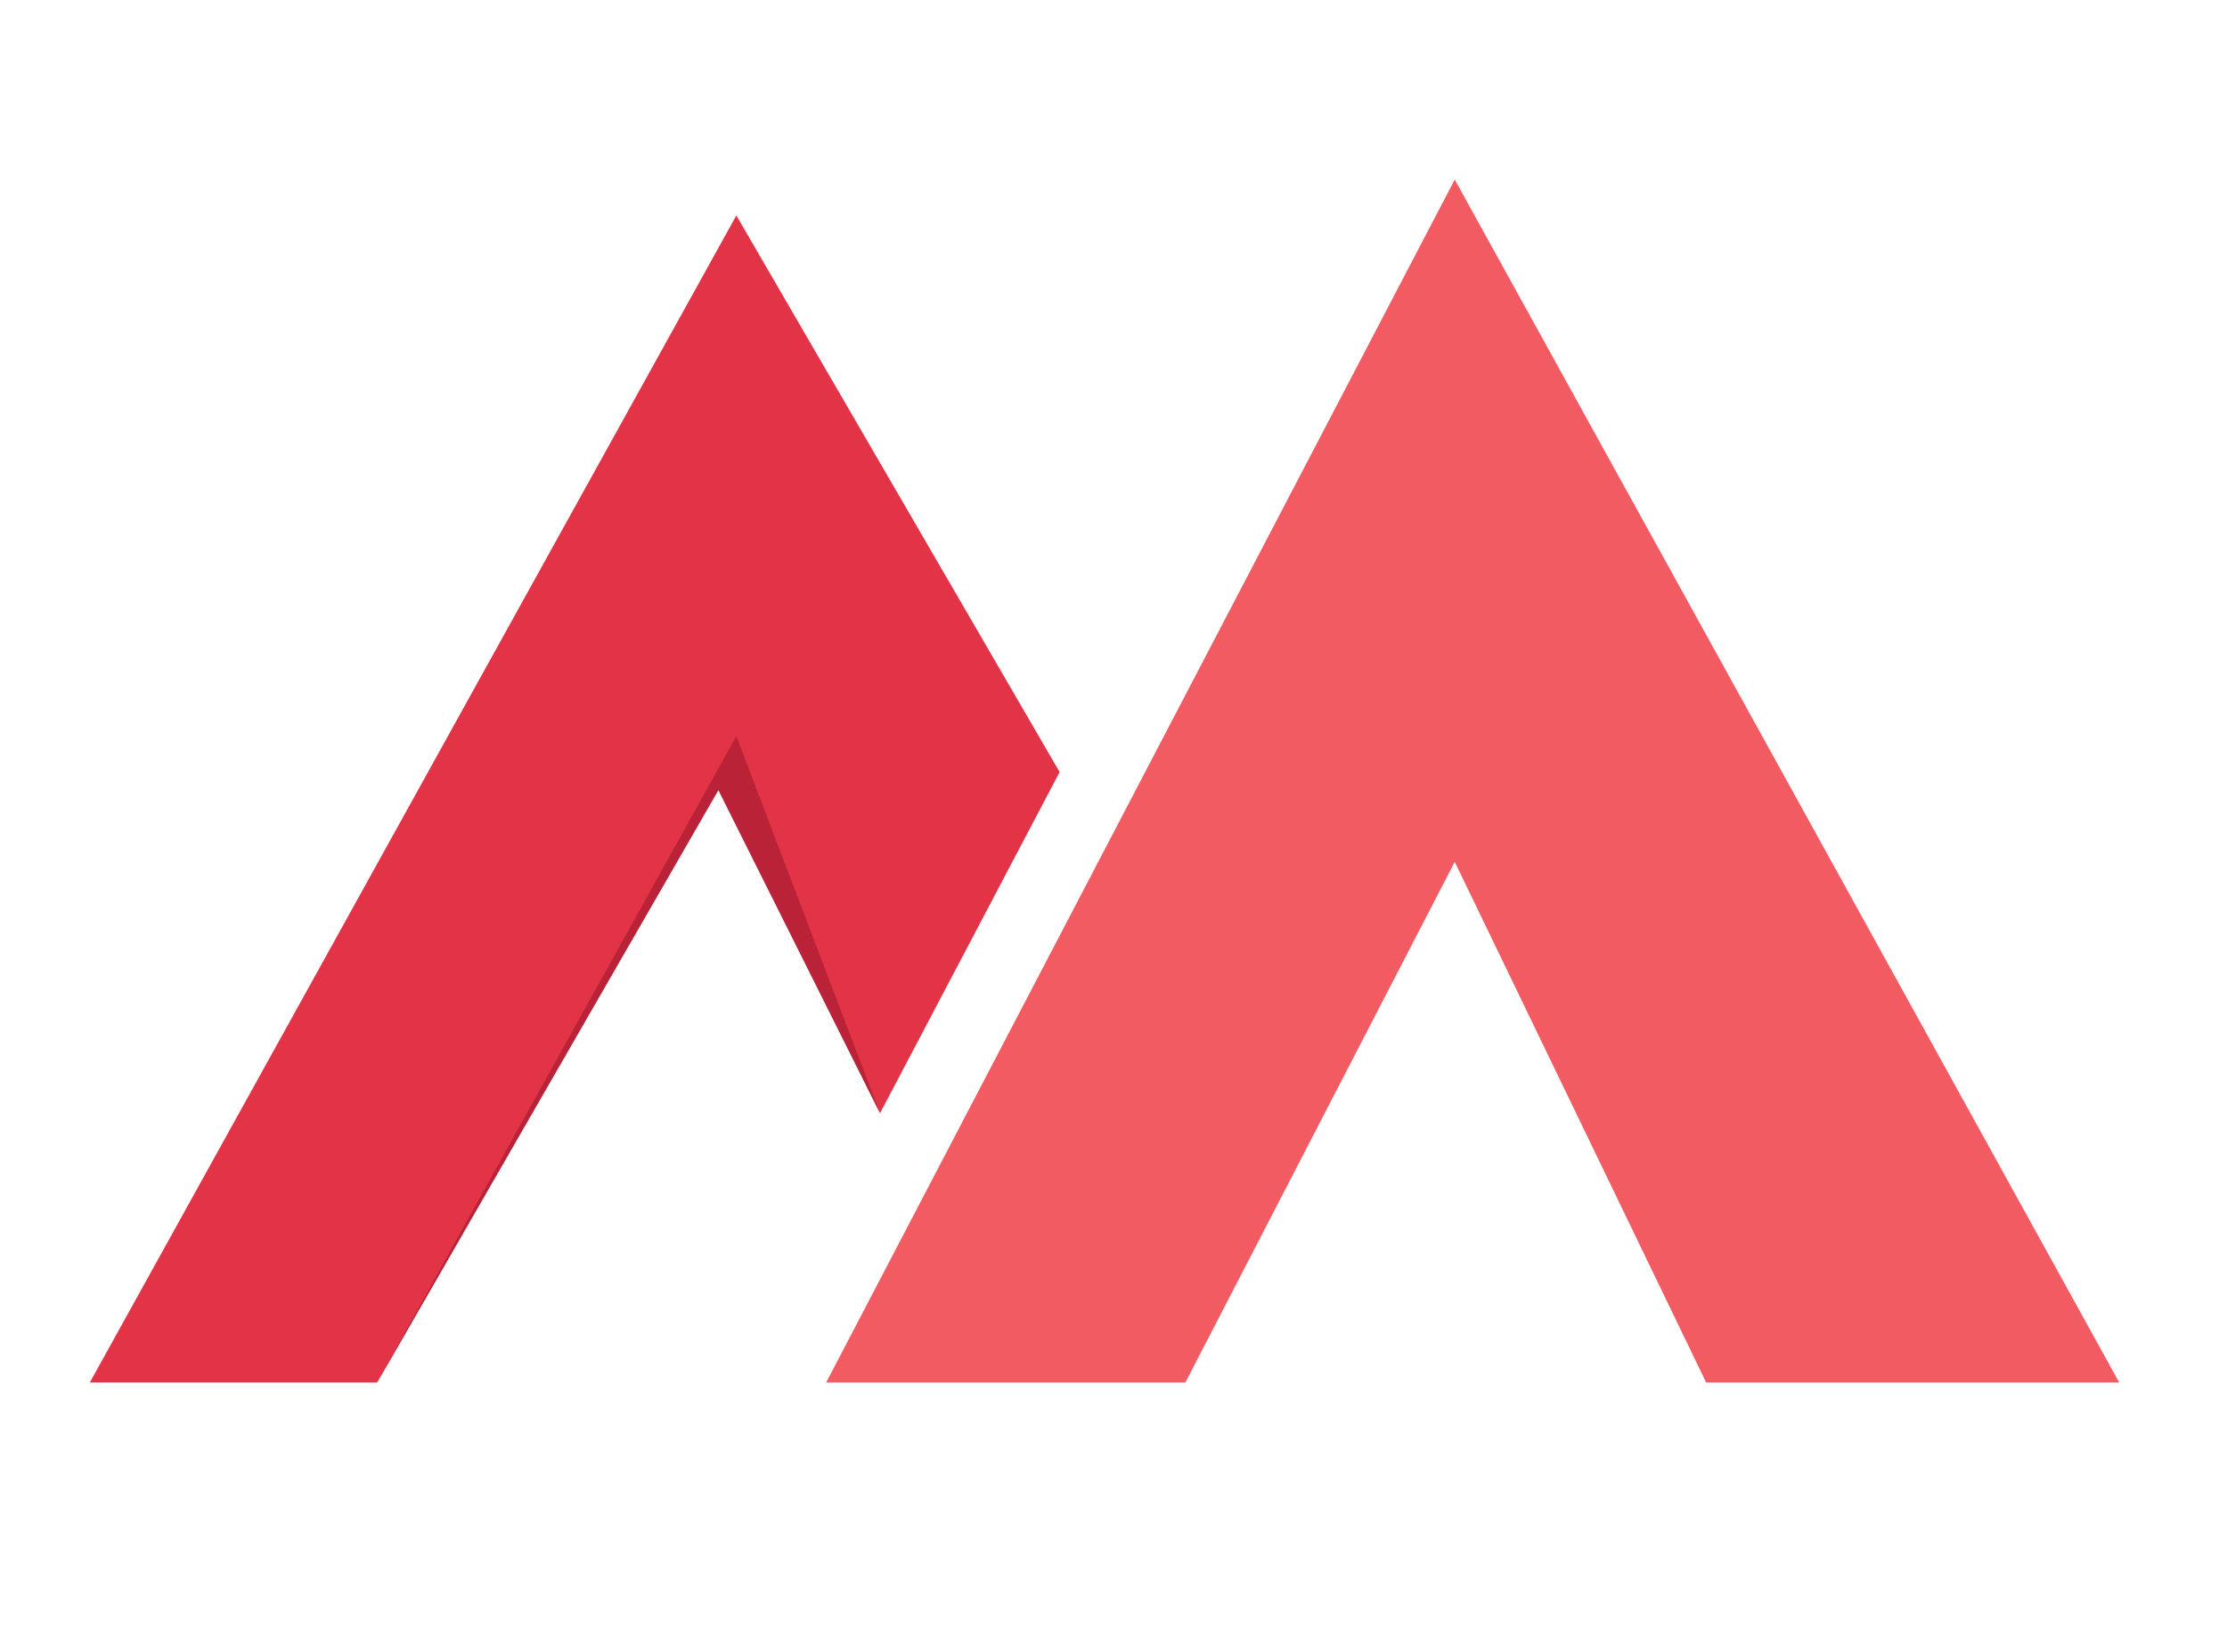
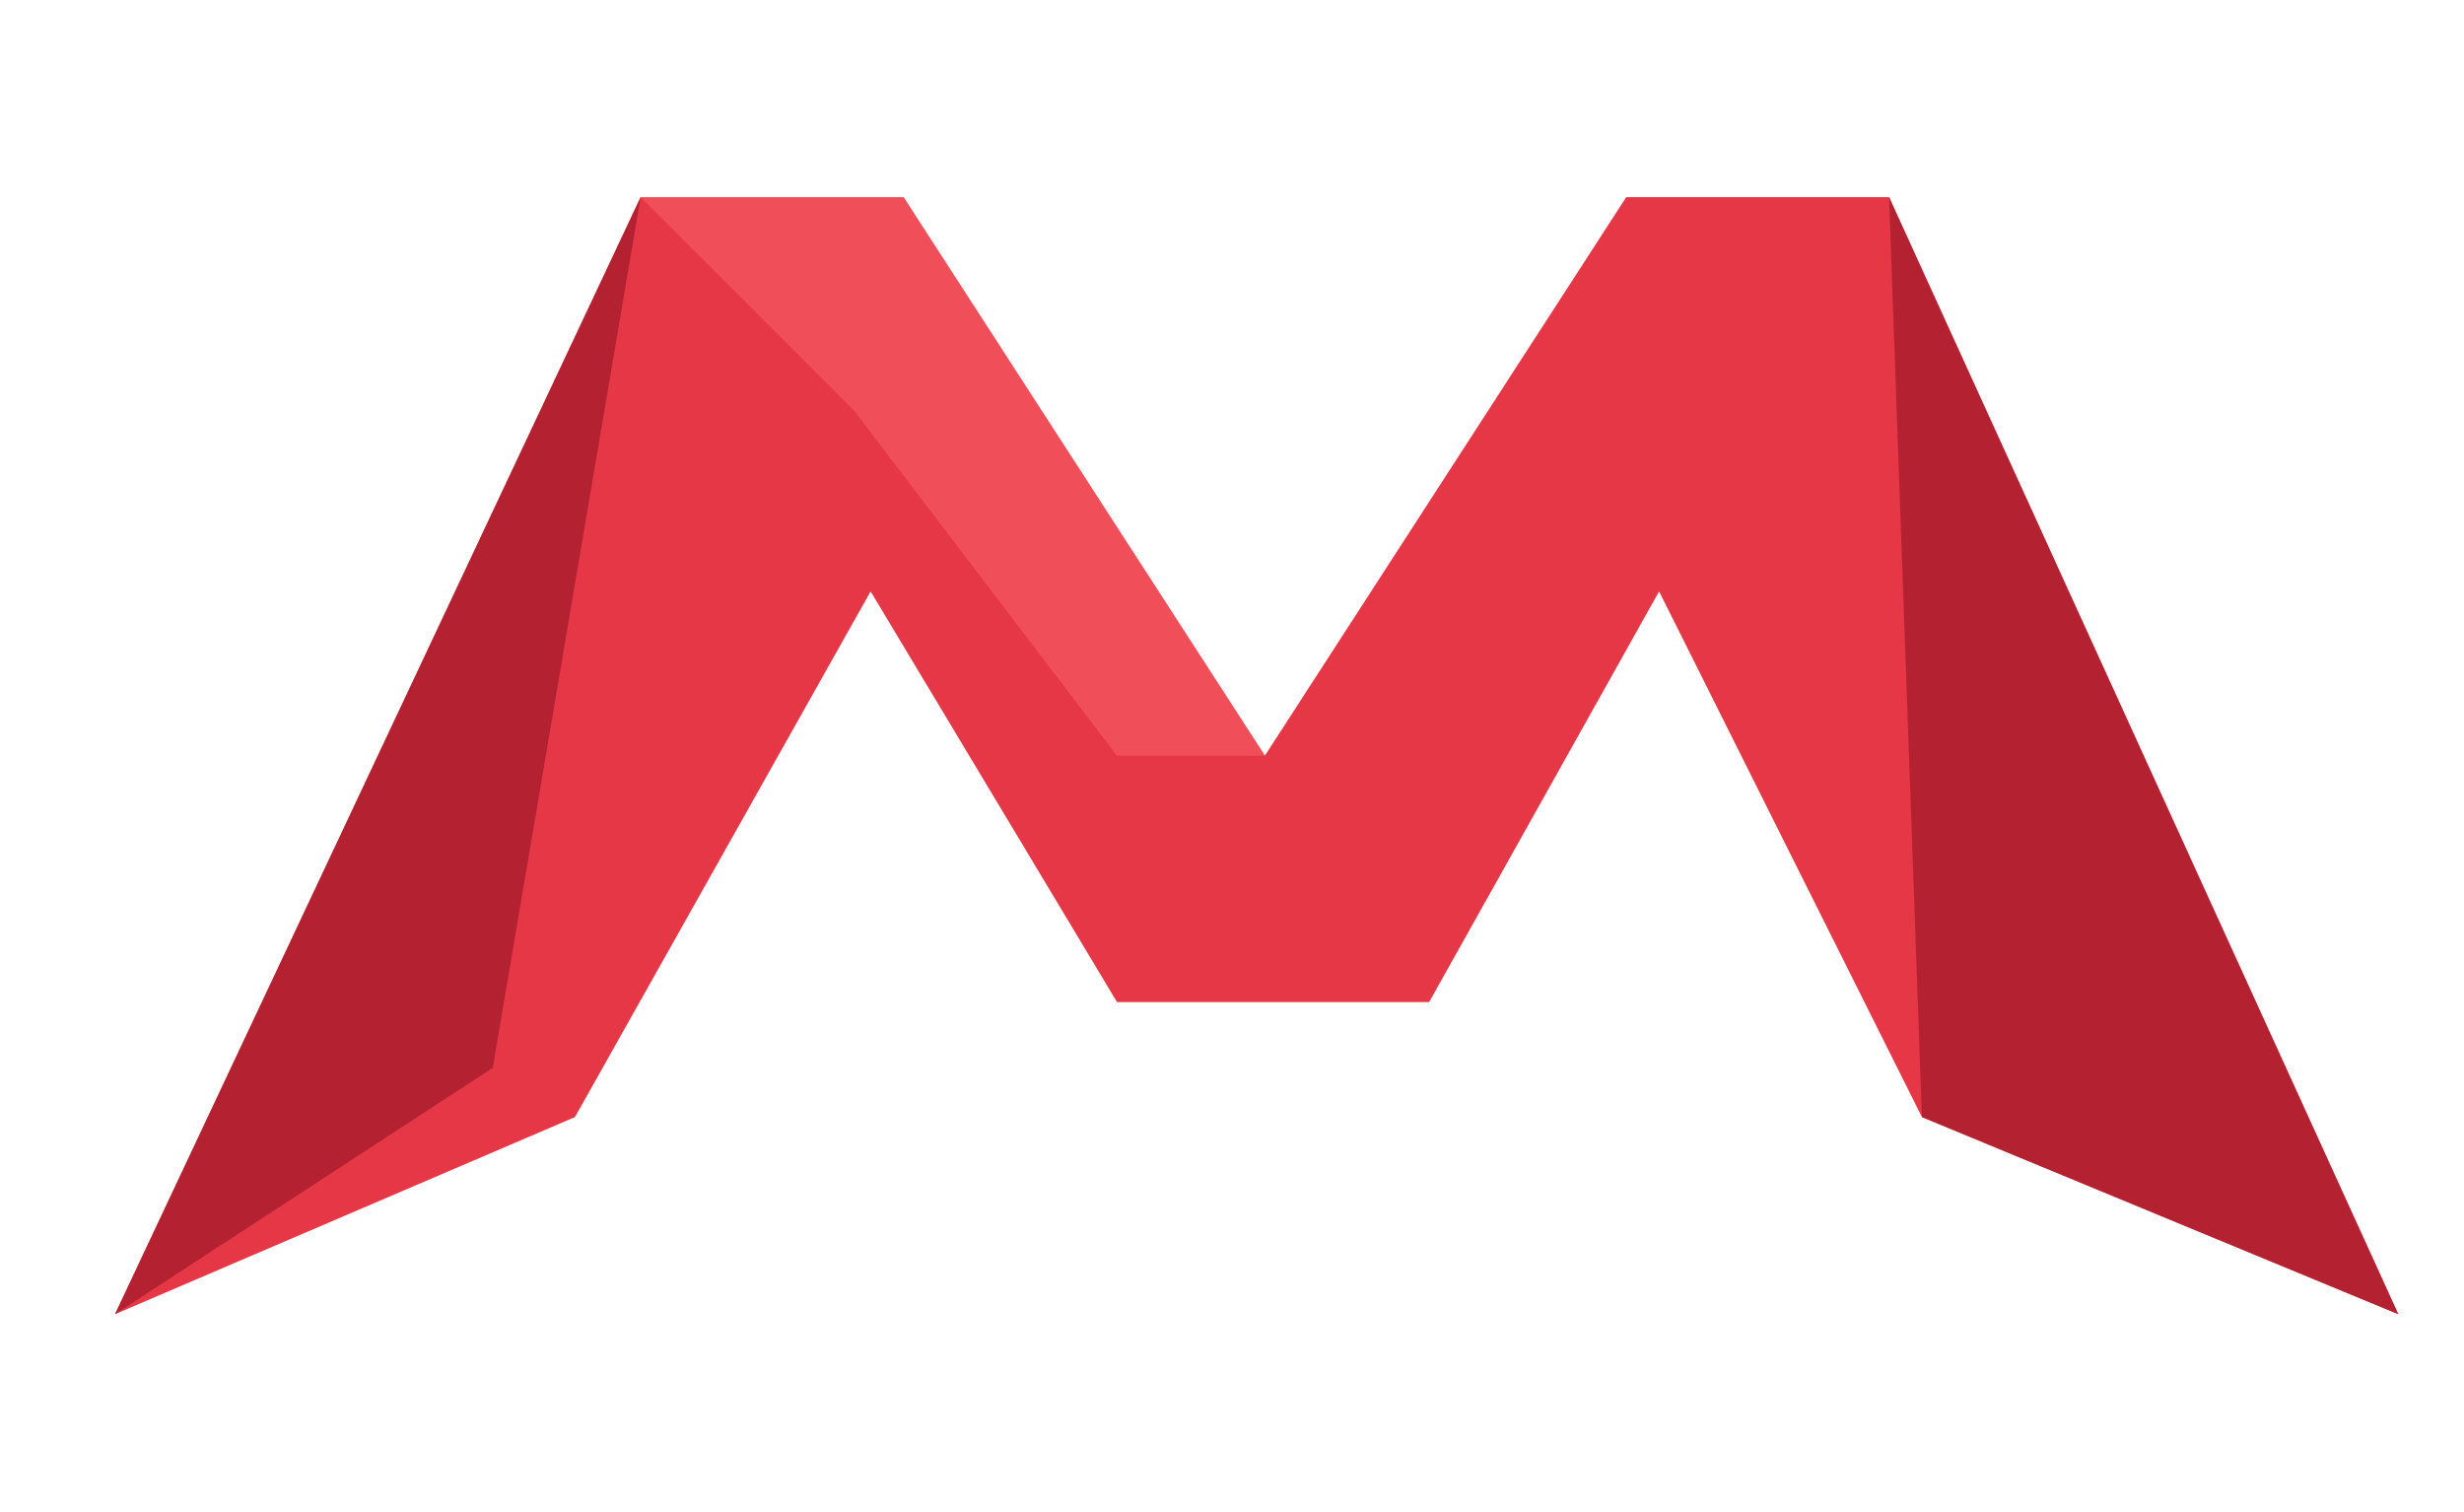
- <svg xmlns="http://www.w3.org/2000/svg" viewBox="0 0 124 92" width="124" height="92" role="img">
-   <g fill-rule="evenodd">
-     <path fill="#E33347" d="M5 77 41 12 59 43 49 62 40 44 21 77Z" />
-     <path fill="#F25B62" d="M46 77 81 10 118 77H95L81 48 66 77Z" />
-     <path fill="#AC1E31" d="M21 77 41 41 49 62 40 44 21 77Z" opacity=".75" />
-   </g>
+ <svg xmlns="http://www.w3.org/2000/svg" viewBox="0 0 150 92" width="150" height="92">
+   <path fill="#E63747" d="M7 80 39 12h16l22 34 22-34h16l31 68-29-12-16-32-14 25H68L53 36 35 68z" />
+   <path fill="#A51C2C" opacity=".78" d="M7 80 30 65 39 12zM117 68 146 80l-31-68z" />
+   <path fill="#F65B64" opacity=".66" d="M39 12h16l22 34h-9L52 25z" />
</svg>
